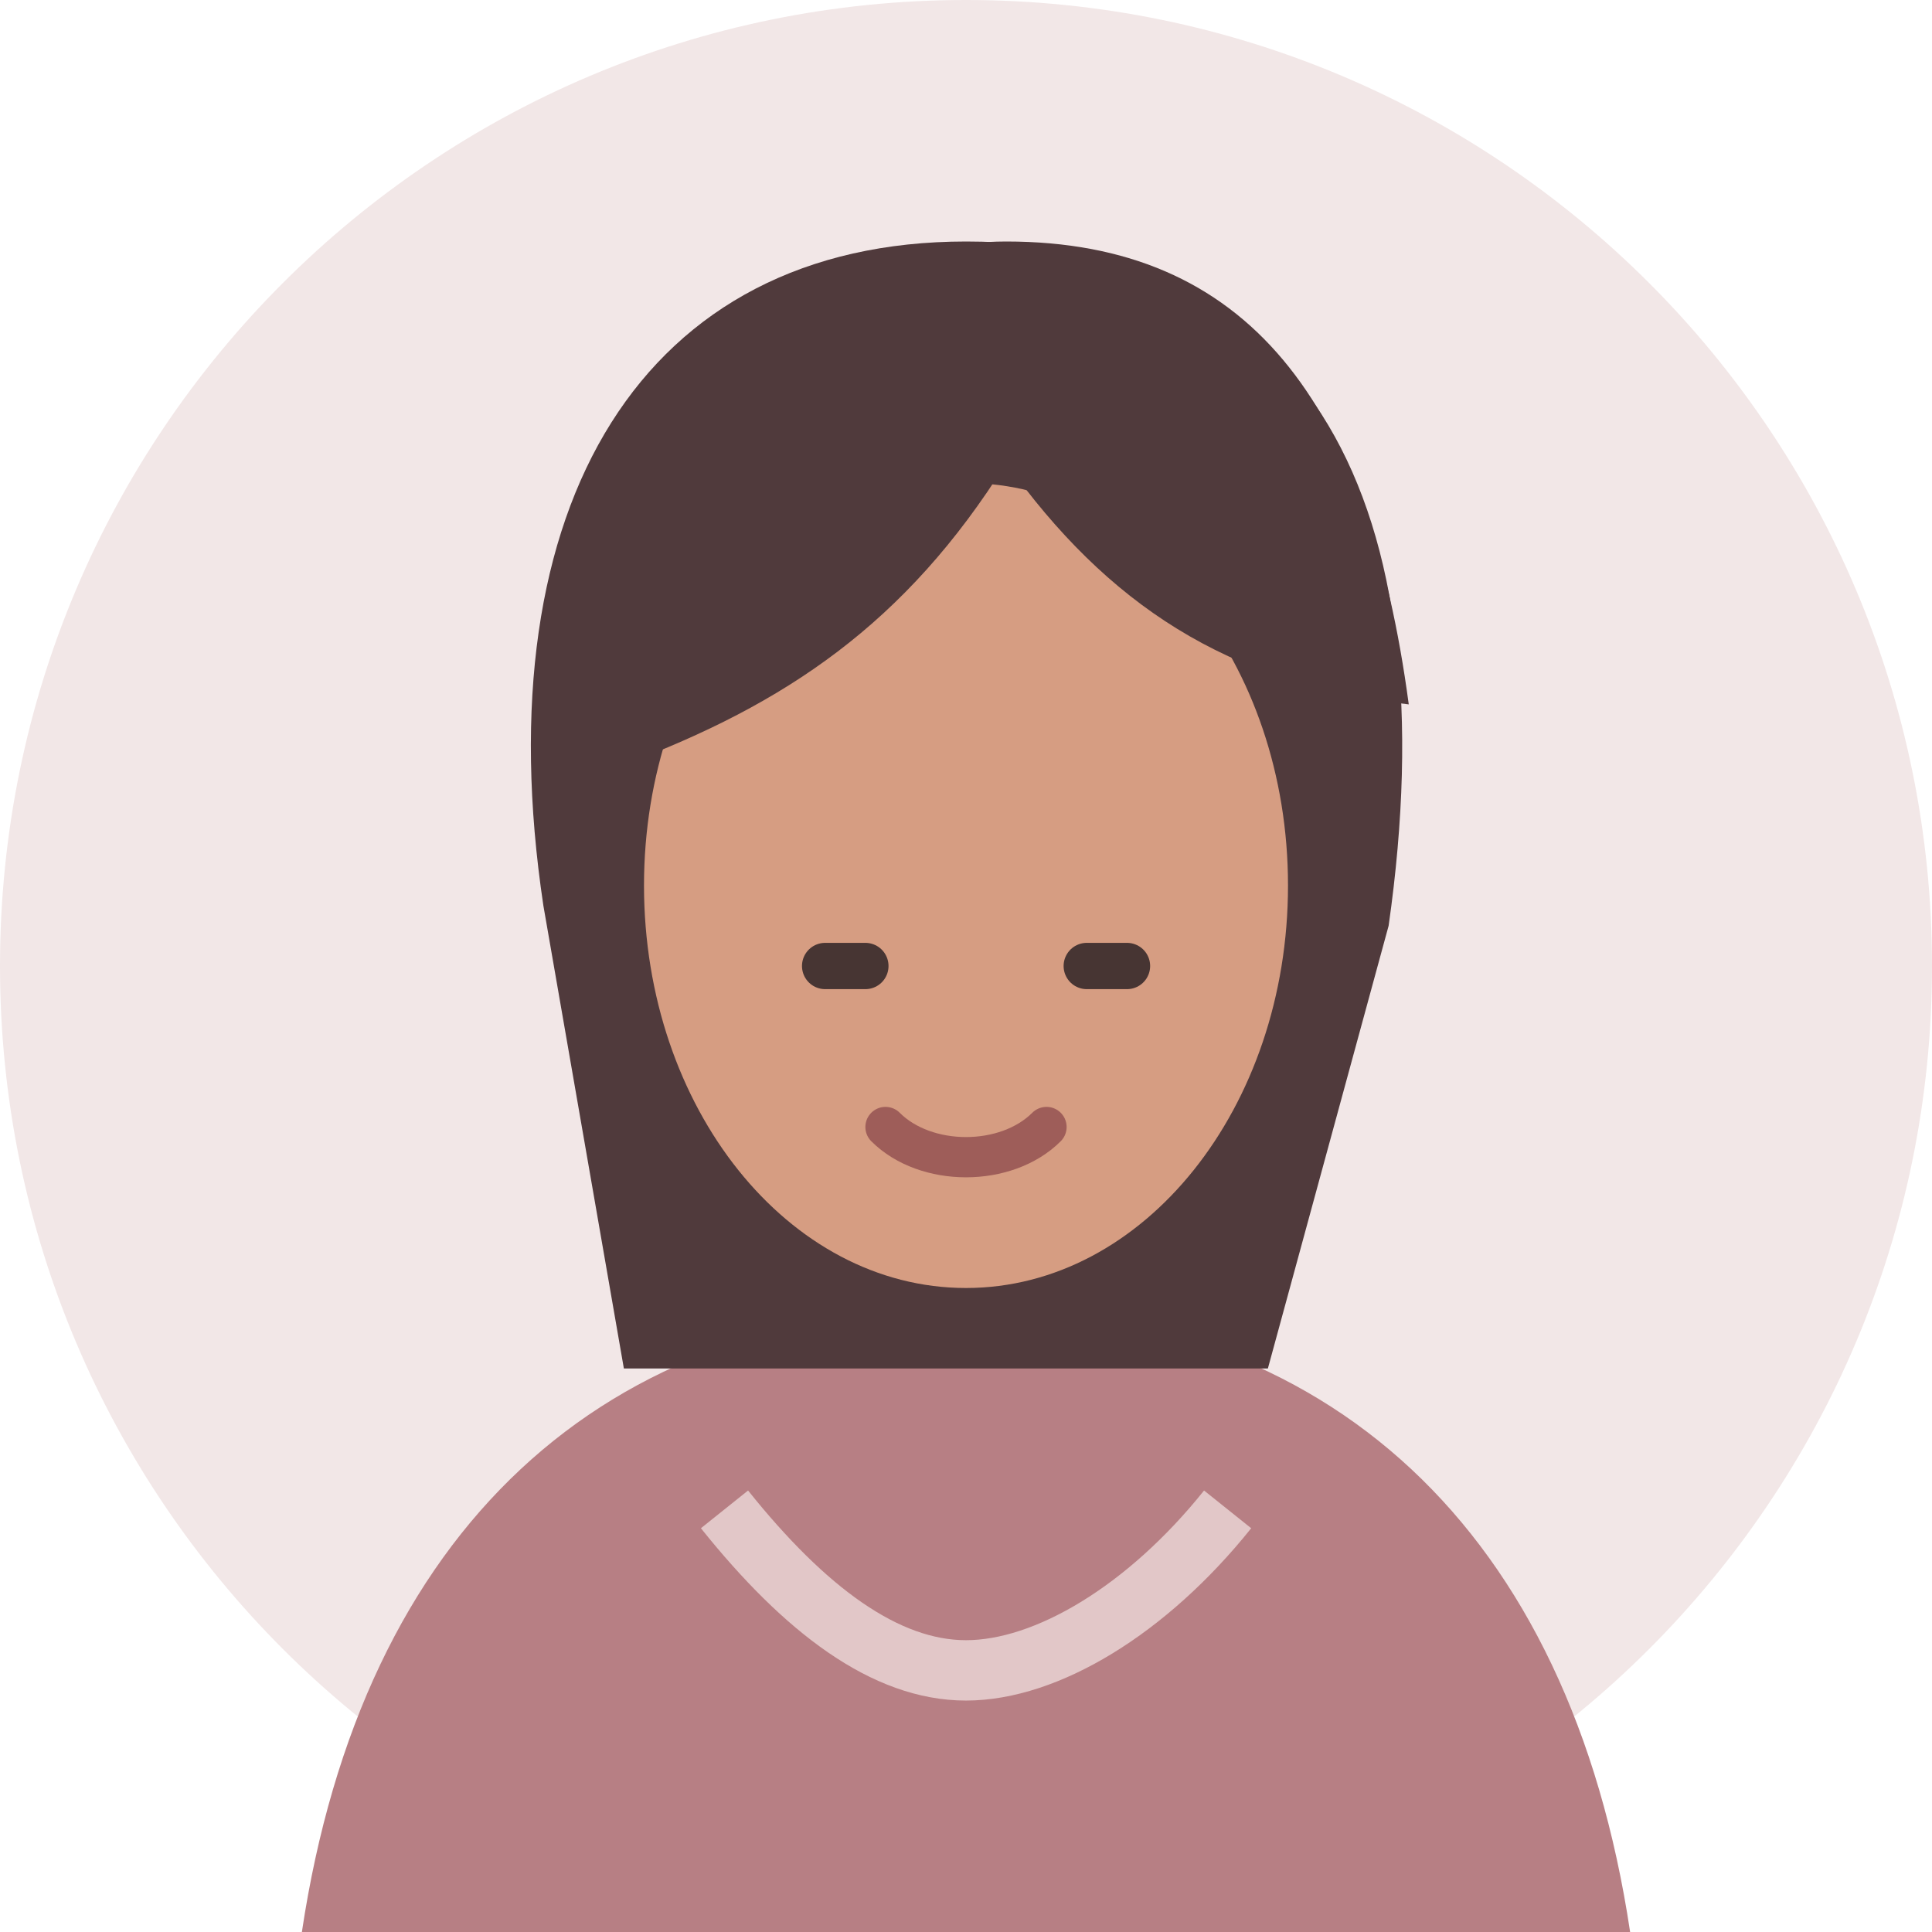
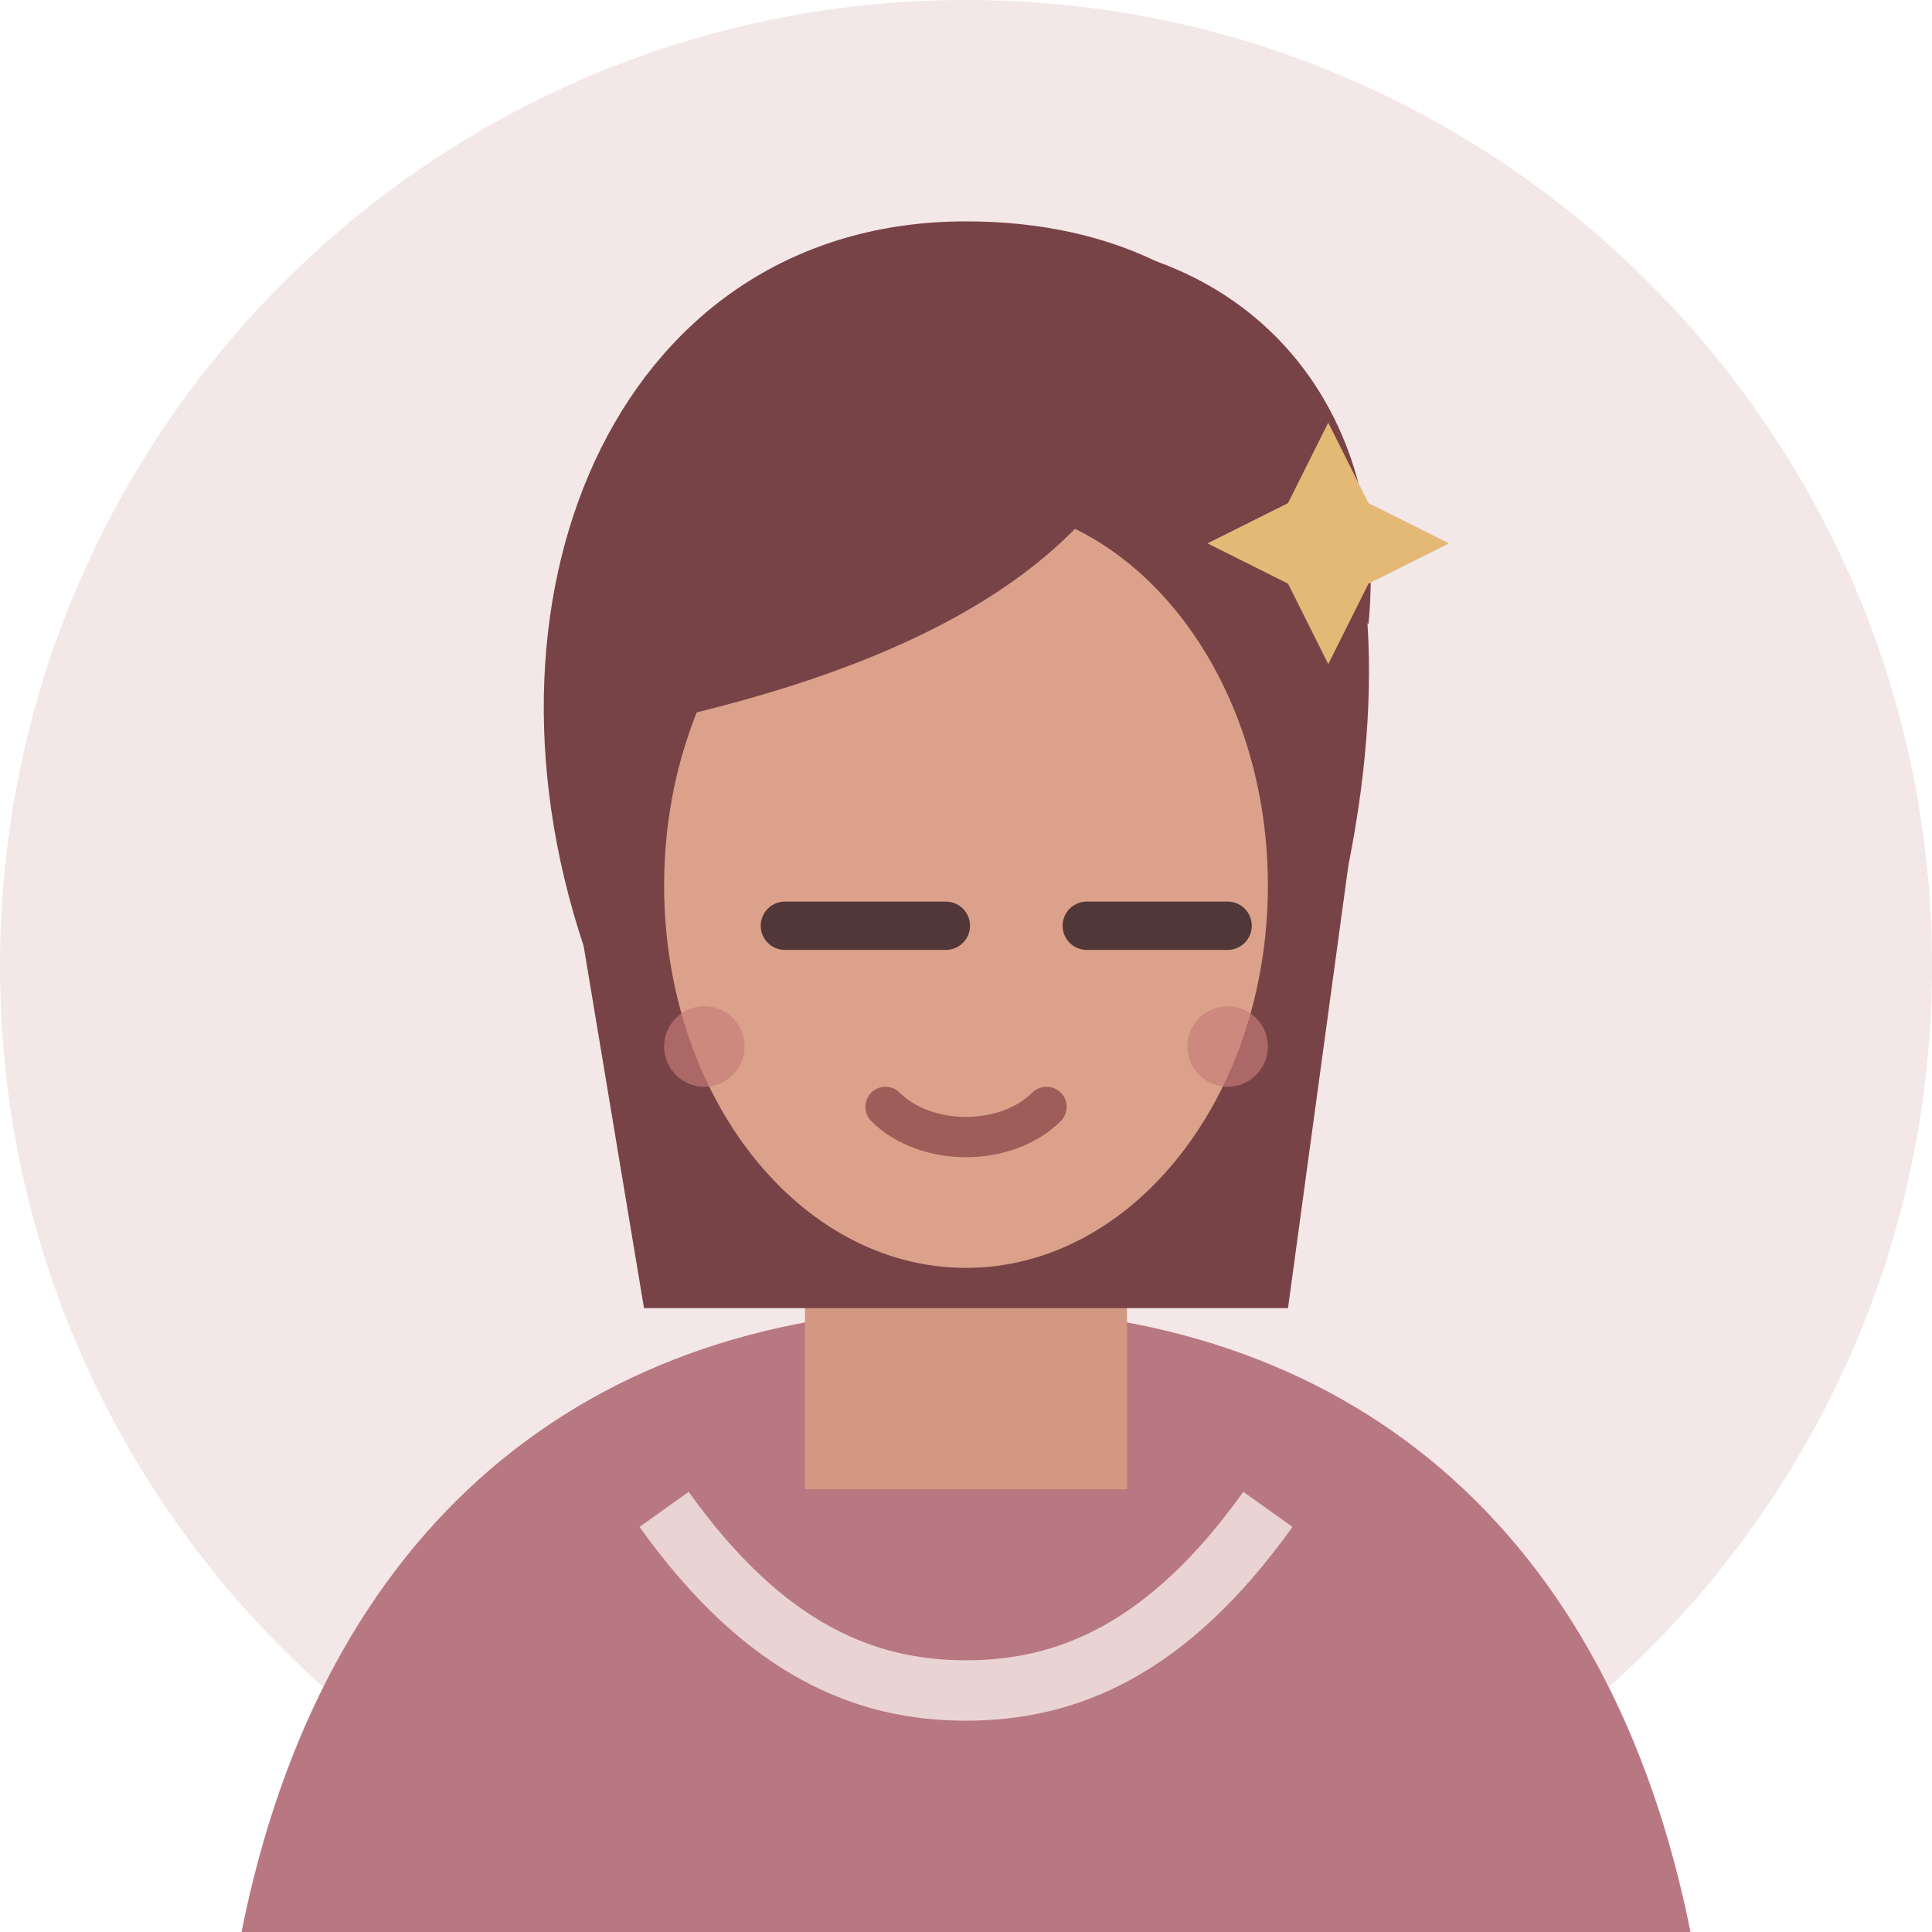
<svg xmlns="http://www.w3.org/2000/svg" viewBox="0 0 96 96">
-   <rect width="96" height="96" rx="48" fill="#f2e7e7" />
-   <path d="M15 96c3-20 15-31 33-31s30 11 33 31" fill="#b77f84" />
-   <path d="M27 45c-3-20 5-33 21-33 17 0 24 13 21 34l-6 22H31z" fill="#503a3c" />
-   <ellipse cx="48" cy="44" rx="16" ry="20" fill="#d69d82" />
-   <path d="M31 38c2-17 9-26 19-26 12 0 18 8 20 23-9-1-15-5-20-12-5 8-11 12-19 15" fill="#503a3c" />
-   <path d="M41 48h2m11 0h2" stroke="#473533" stroke-width="2.3" stroke-linecap="round" />
-   <path d="M44 56c2 2 6 2 8 0" fill="none" stroke="#9e5d59" stroke-width="2" stroke-linecap="round" />
-   <path d="M36 75c4 5 8 8 12 8s9-3 13-8" fill="none" stroke="#ead4d3" stroke-width="3" opacity=".85" />
+   <rect width="96" height="96" rx="48" fill="#f3e7e8" />
+   <path d="M12 96c4-20 17-31 36-31s32 11 36 31" fill="#b87882" />
+   <path d="M40 60h16v14H40z" fill="#d39881" />
+   <path d="M29 47c-6-18 2-36 19-36 15 0 23 12 19 32l-3 22H32z" fill="#784346" />
+   <ellipse cx="48" cy="44" rx="15" ry="19" fill="#dba18a" />
+   <path d="M32 36c3-16 11-25 21-24 10 1 16 9 15 19-5-2-8-5-11-10-3 7-11 12-25 15" fill="#784346" />
+   <path d="M39 46h8m7 0h7" stroke="#513738" stroke-width="2.4" stroke-linecap="round" />
+   <path d="M44 55c2 2 6 2 8 0" fill="none" stroke="#9e5d59" stroke-width="2" stroke-linecap="round" />
+   <circle cx="35" cy="52" r="2" fill="#c77c79" opacity=".65" />
+   <circle cx="61" cy="52" r="2" fill="#c77c79" opacity=".65" />
+   <path d="M33 75c5 7 10 9 15 9s10-2 15-9" fill="none" stroke="#ead4d3" stroke-width="3" />
+   <path d="m66 21 2 4 4 2-4 2-2 4-2-4-4-2 4-2z" fill="#e4b976" />
</svg>
